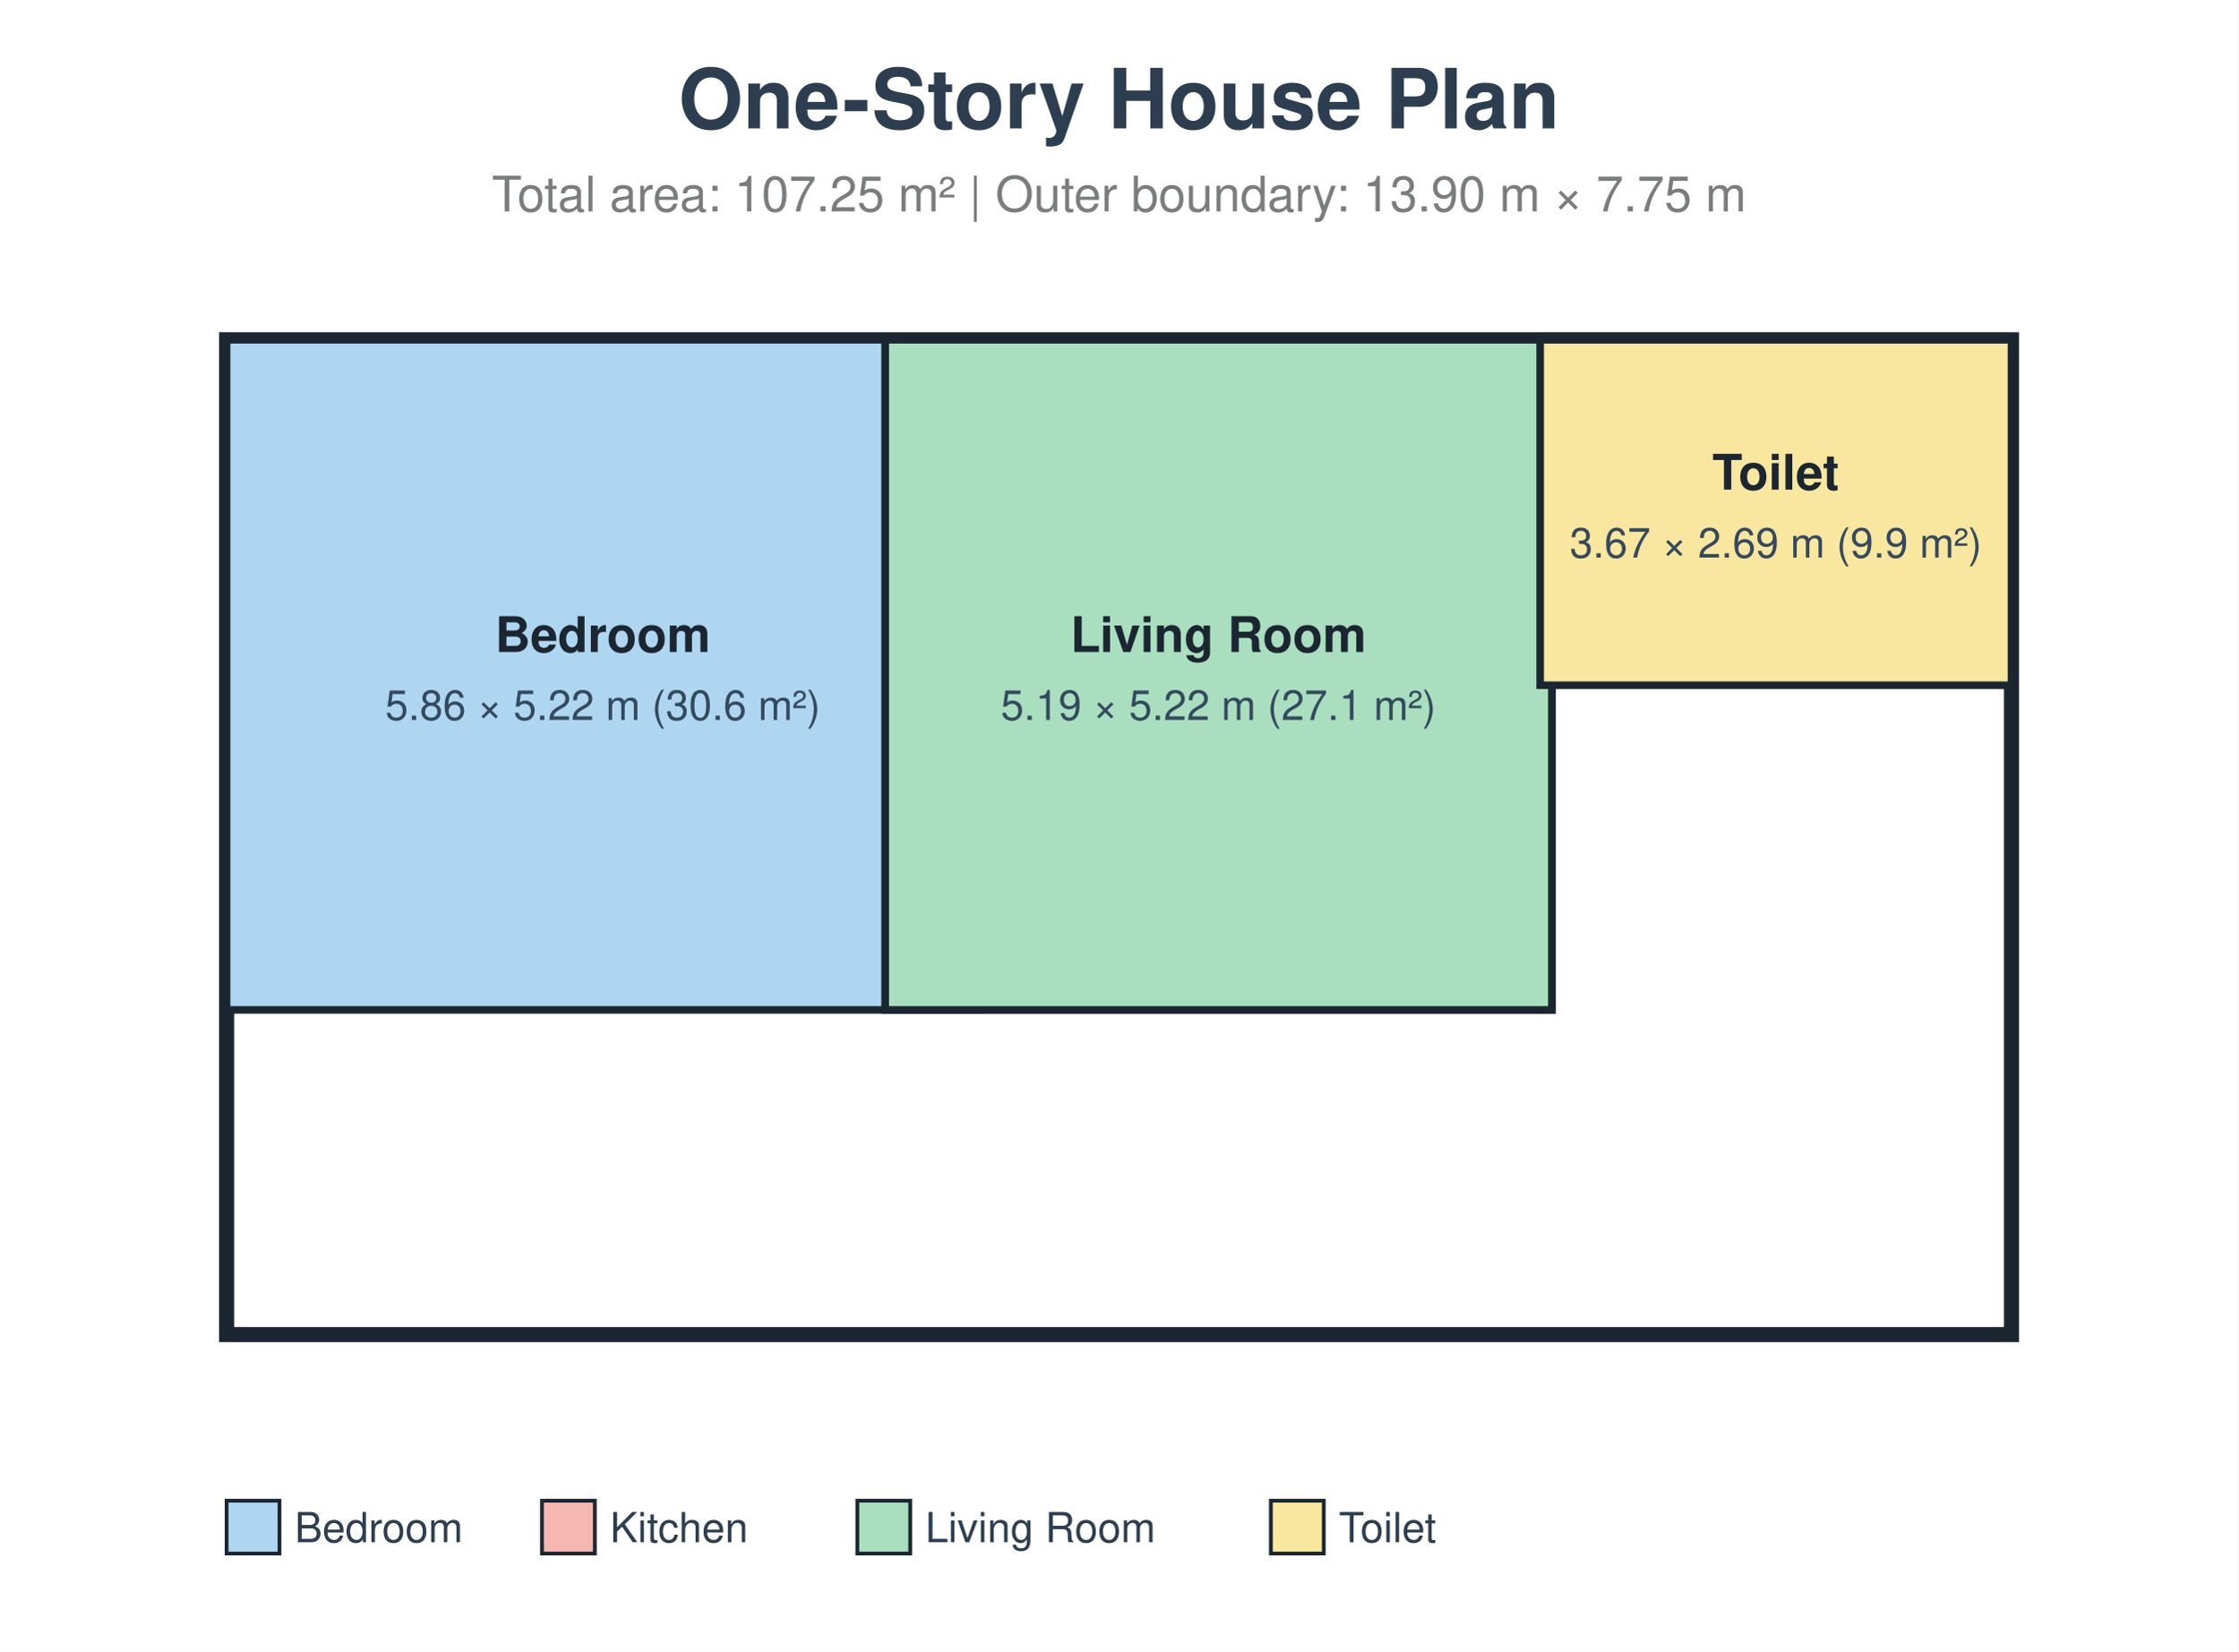
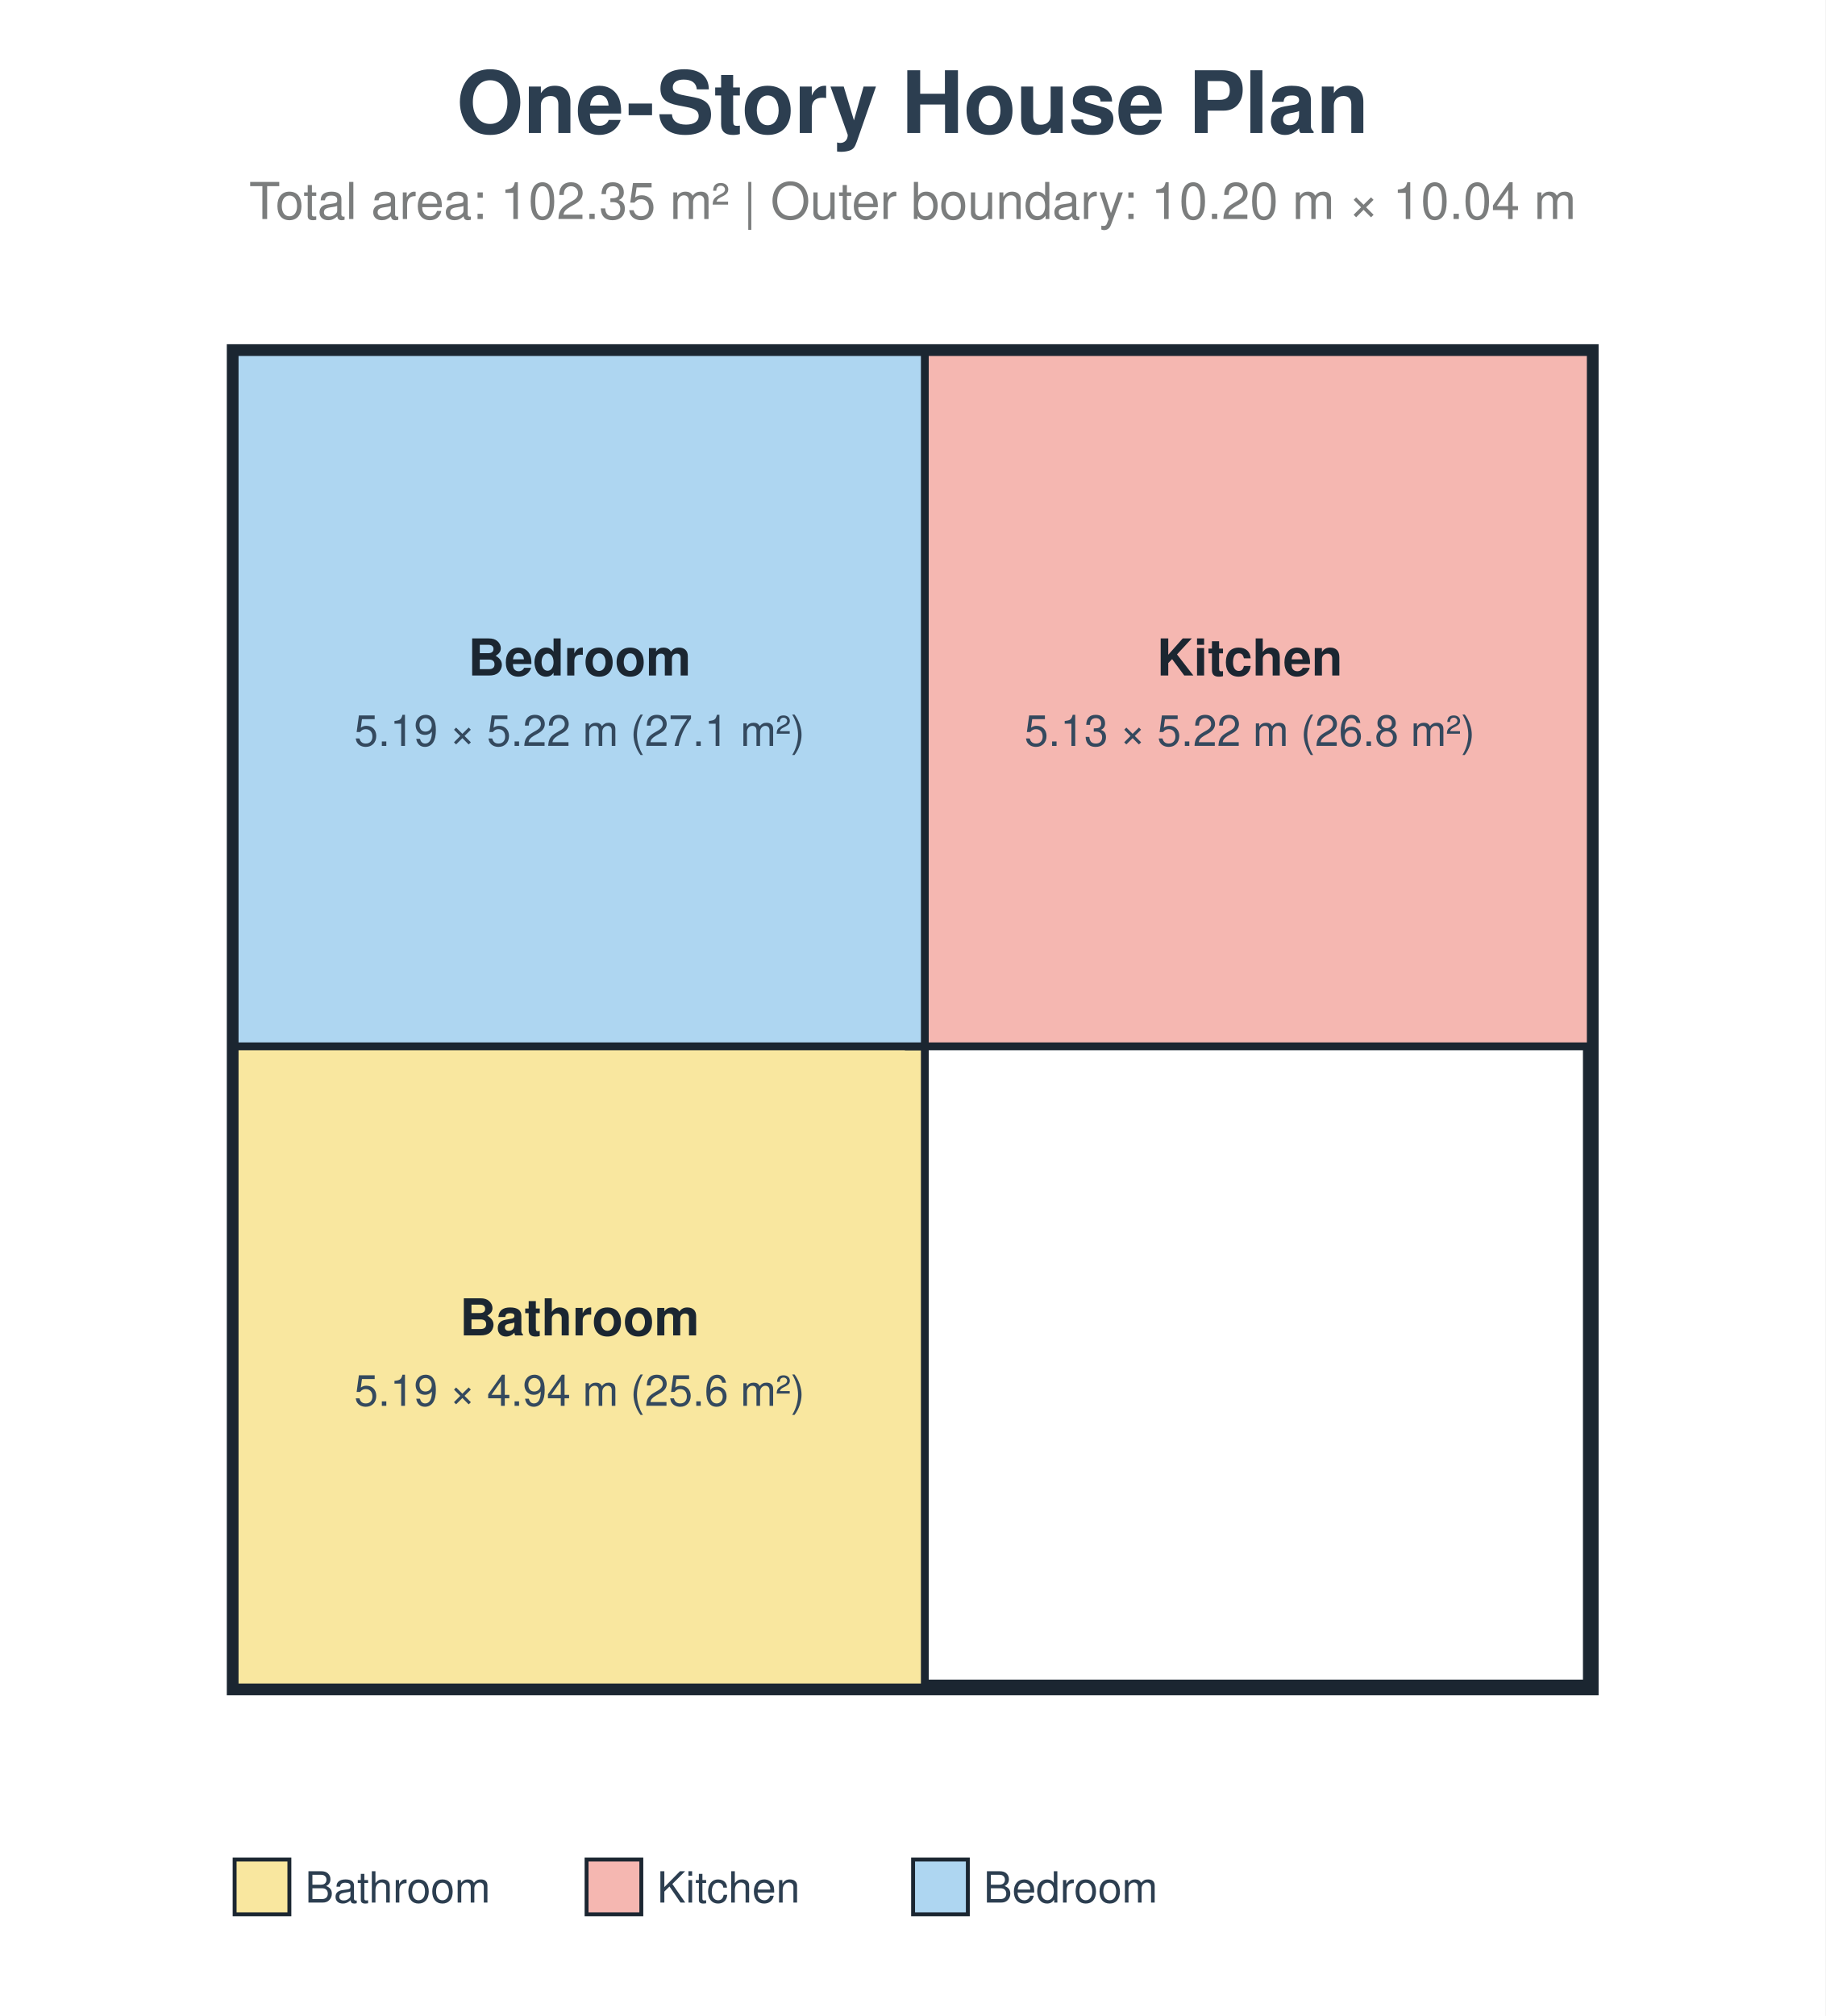
- <svg xmlns="http://www.w3.org/2000/svg" viewBox="0 0 592.6 437.5" font-family="Helvetica, Arial, sans-serif">
-   <rect x="0" y="0" width="592.6" height="437.5" fill="#FFFFFF" />
-   <text x="296.3" y="34" font-size="22" font-weight="700" text-anchor="middle" fill="#2C3E50">One-Story House Plan</text>
-   <text x="296.3" y="56" font-size="13" text-anchor="middle" fill="#7B7D7D">Total area: 107.25 m²  |  Outer boundary: 13.90 m × 7.75 m</text>
-   <rect x="60.0" y="90.0" width="472.6" height="263.5" fill="none" stroke="#1B2631" stroke-width="4" />
-   <rect x="60.0" y="90.0" width="199.2" height="177.5" fill="#AED6F1" stroke="#1B2631" stroke-width="2" />
-   <text x="159.6" y="172.7" font-size="13" font-weight="600" text-anchor="middle" fill="#1B2631">Bedroom</text>
-   <text x="159.6" y="190.7" font-size="11" text-anchor="middle" fill="#34495E">5.86 × 5.22 m (30.6 m²)</text>
-   <rect x="234.4" y="90.0" width="176.5" height="177.5" fill="#F5B7B1" stroke="#1B2631" stroke-width="2" />
-   <text x="322.6" y="172.7" font-size="13" font-weight="600" text-anchor="middle" fill="#1B2631">Kitchen</text>
-   <text x="322.6" y="190.7" font-size="11" text-anchor="middle" fill="#34495E">5.19 × 5.22 m (27.1 m²)</text>
-   <rect x="234.4" y="90.0" width="176.5" height="177.5" fill="#A9DFBF" stroke="#1B2631" stroke-width="2" />
-   <text x="322.6" y="172.7" font-size="13" font-weight="600" text-anchor="middle" fill="#1B2631">Living Room</text>
-   <text x="322.6" y="190.7" font-size="11" text-anchor="middle" fill="#34495E">5.19 × 5.22 m (27.1 m²)</text>
-   <rect x="407.8" y="90.0" width="124.8" height="91.5" fill="#F9E79F" stroke="#1B2631" stroke-width="2" />
-   <text x="470.2" y="129.7" font-size="13" font-weight="600" text-anchor="middle" fill="#1B2631">Toilet</text>
-   <text x="470.2" y="147.7" font-size="11" text-anchor="middle" fill="#34495E">3.67 × 2.69 m (9.9 m²)</text>
-   <rect x="60.0" y="397.5" width="14" height="14" fill="#AED6F1" stroke="#1B2631" stroke-width="1" />
-   <text x="78.0" y="408.5" font-size="11" fill="#2C3E50">Bedroom</text>
-   <rect x="143.5" y="397.5" width="14" height="14" fill="#F5B7B1" stroke="#1B2631" stroke-width="1" />
-   <text x="161.5" y="408.5" font-size="11" fill="#2C3E50">Kitchen</text>
-   <rect x="227.0" y="397.5" width="14" height="14" fill="#A9DFBF" stroke="#1B2631" stroke-width="1" />
-   <text x="245.0" y="408.5" font-size="11" fill="#2C3E50">Living Room</text>
-   <rect x="336.5" y="397.5" width="14" height="14" fill="#F9E79F" stroke="#1B2631" stroke-width="1" />
-   <text x="354.5" y="408.5" font-size="11" fill="#2C3E50">Toilet</text>
+ <svg xmlns="http://www.w3.org/2000/svg" viewBox="0 0 466.8 515.4" font-family="Helvetica, Arial, sans-serif">
+   <rect x="0" y="0" width="466.8" height="515.4" fill="#FFFFFF" />
+   <text x="233.4" y="34" font-size="22" font-weight="700" text-anchor="middle" fill="#2C3E50">One-Story House Plan</text>
+   <text x="233.4" y="56" font-size="13" text-anchor="middle" fill="#7B7D7D">Total area: 102.35 m²  |  Outer boundary: 10.20 m × 10.04 m</text>
+   <rect x="60.0" y="90.0" width="346.8" height="341.4" fill="none" stroke="#1B2631" stroke-width="4" />
+   <rect x="60.0" y="263.4" width="176.5" height="168.0" fill="#F9E79F" stroke="#1B2631" stroke-width="2" />
+   <text x="148.2" y="341.4" font-size="13" font-weight="600" text-anchor="middle" fill="#1B2631">Bathroom</text>
+   <text x="148.2" y="359.4" font-size="11" text-anchor="middle" fill="#34495E">5.19 × 4.94 m (25.6 m²)</text>
+   <rect x="232.4" y="90.0" width="174.4" height="177.5" fill="#F5B7B1" stroke="#1B2631" stroke-width="2" />
+   <text x="319.6" y="172.7" font-size="13" font-weight="600" text-anchor="middle" fill="#1B2631">Kitchen</text>
+   <text x="319.6" y="190.7" font-size="11" text-anchor="middle" fill="#34495E">5.13 × 5.22 m (26.8 m²)</text>
+   <rect x="60.0" y="90.0" width="176.5" height="177.5" fill="#AED6F1" stroke="#1B2631" stroke-width="2" />
+   <text x="148.2" y="172.7" font-size="13" font-weight="600" text-anchor="middle" fill="#1B2631">Bedroom</text>
+   <text x="148.2" y="190.7" font-size="11" text-anchor="middle" fill="#34495E">5.19 × 5.22 m (27.1 m²)</text>
+   <rect x="60.0" y="475.4" width="14" height="14" fill="#F9E79F" stroke="#1B2631" stroke-width="1" />
+   <text x="78.0" y="486.4" font-size="11" fill="#2C3E50">Bathroom</text>
+   <rect x="150.0" y="475.4" width="14" height="14" fill="#F5B7B1" stroke="#1B2631" stroke-width="1" />
+   <text x="168.0" y="486.4" font-size="11" fill="#2C3E50">Kitchen</text>
+   <rect x="233.5" y="475.4" width="14" height="14" fill="#AED6F1" stroke="#1B2631" stroke-width="1" />
+   <text x="251.5" y="486.4" font-size="11" fill="#2C3E50">Bedroom</text>
</svg>
